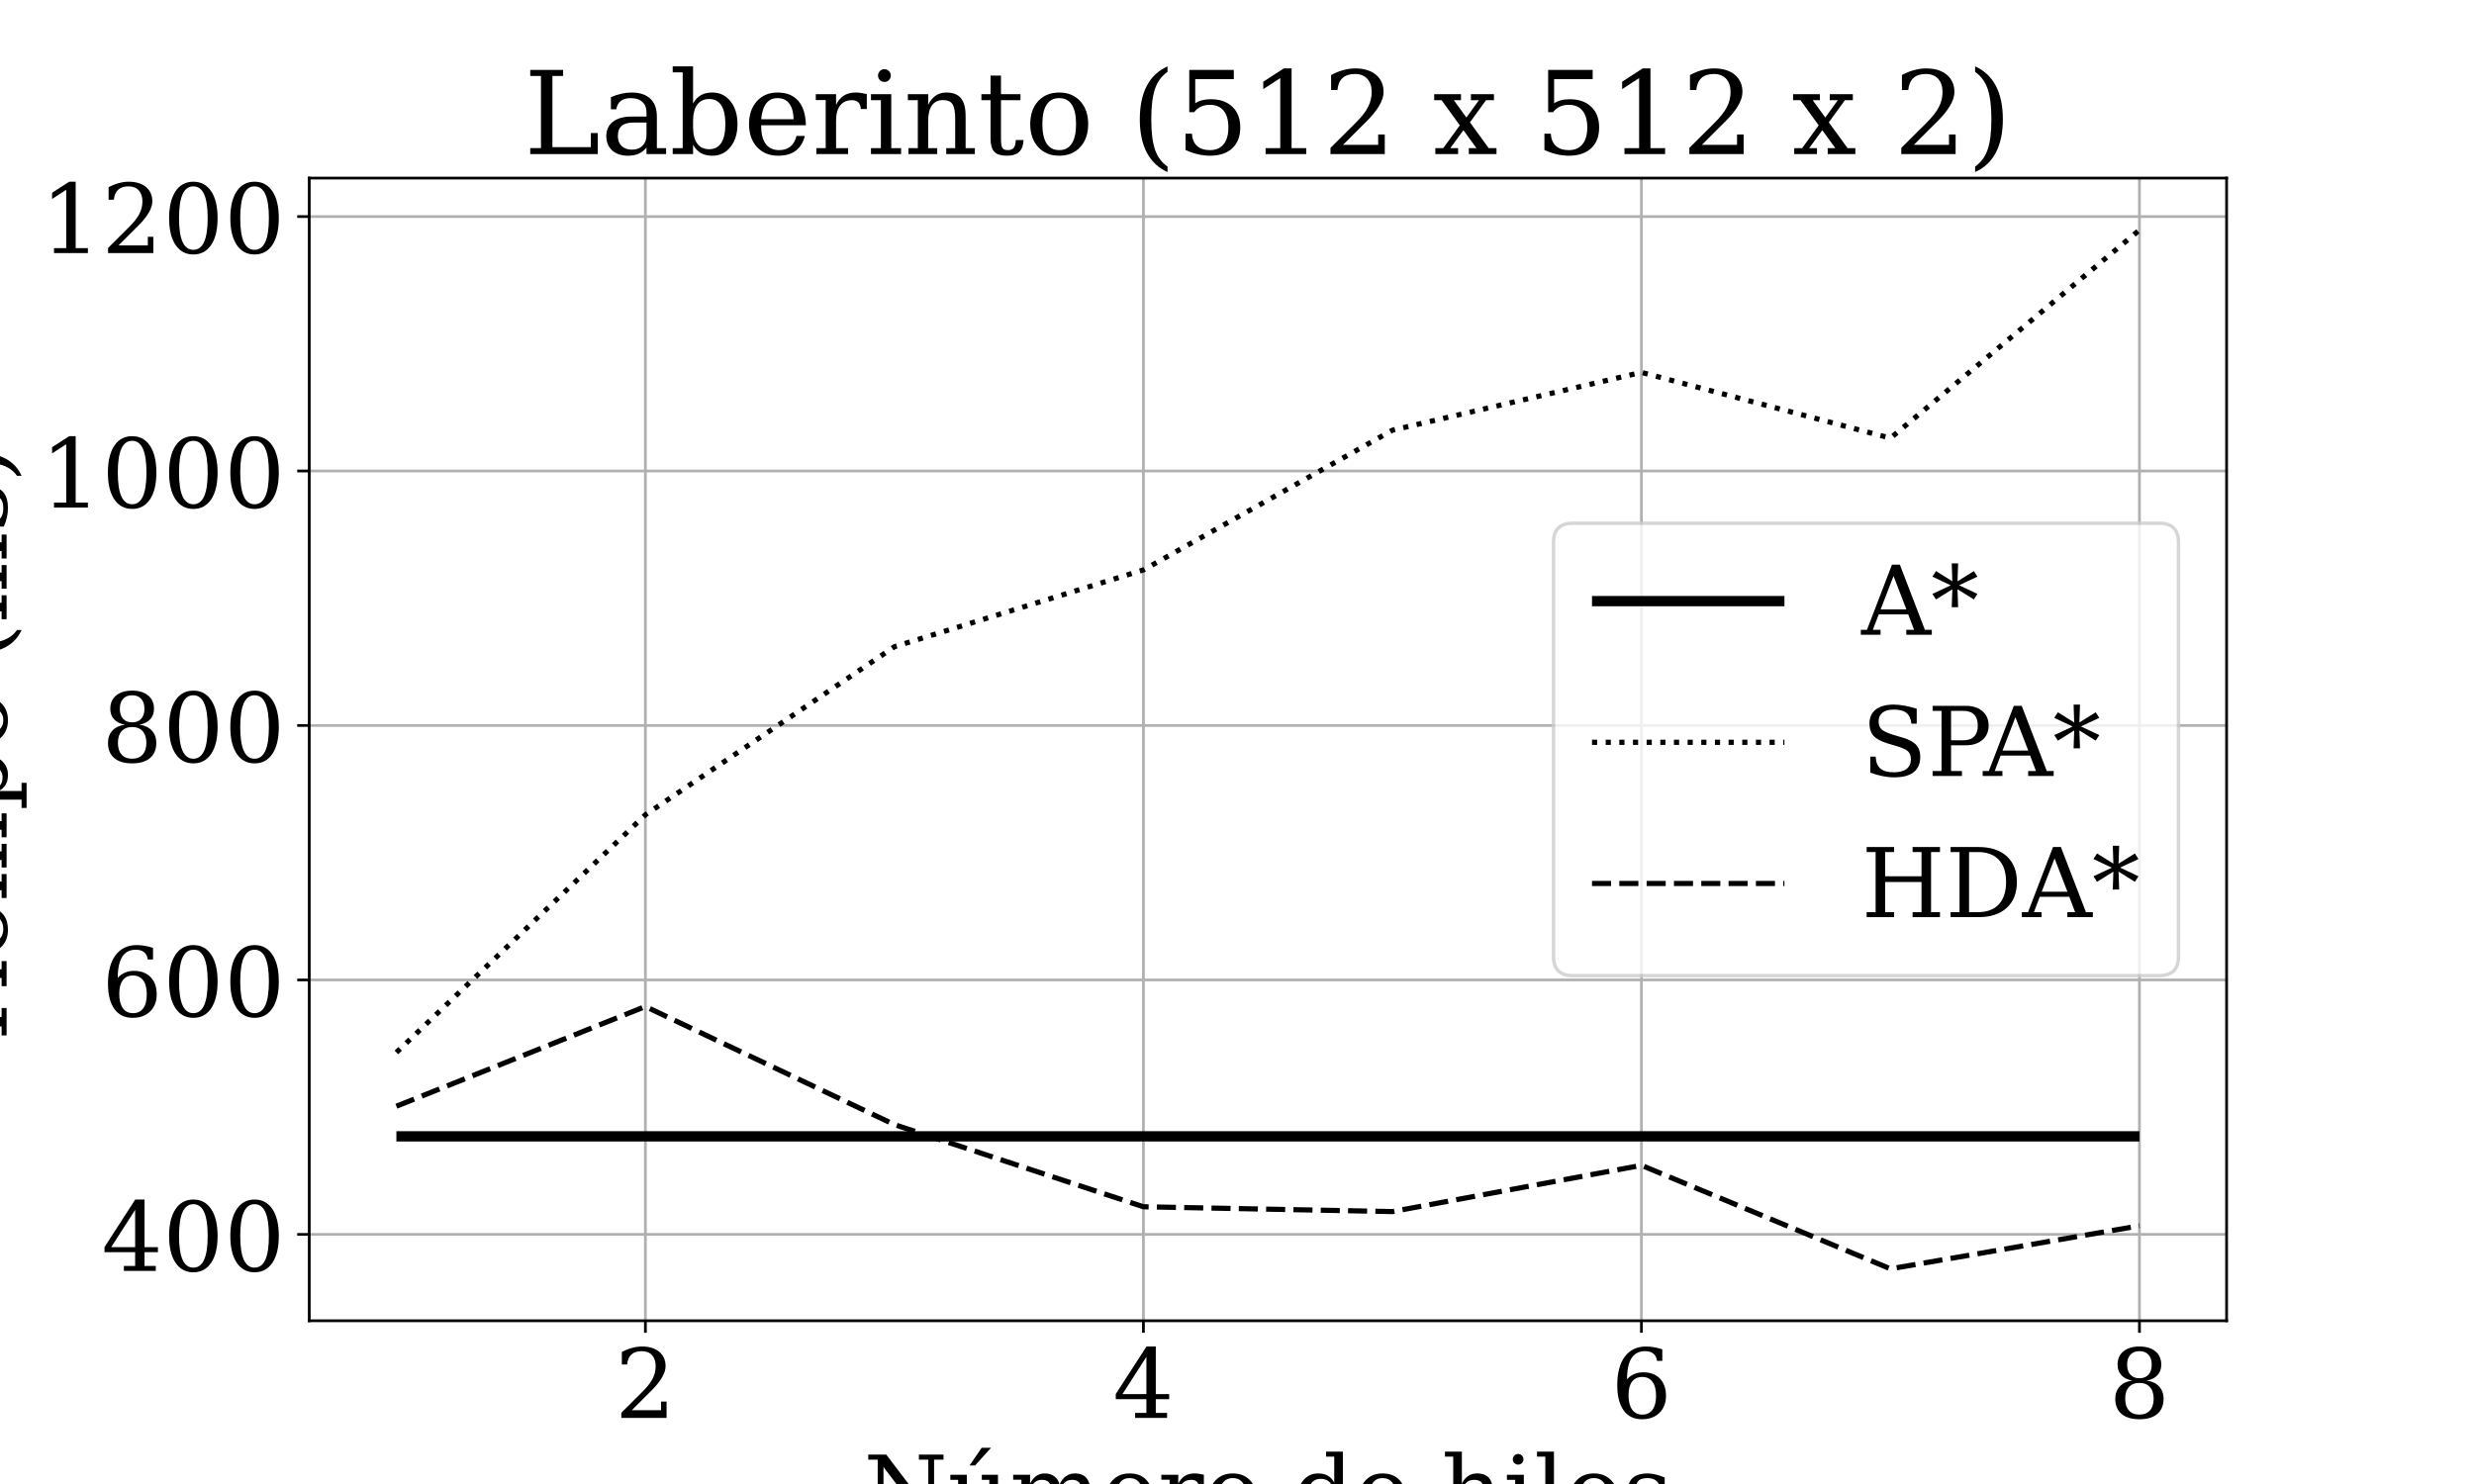
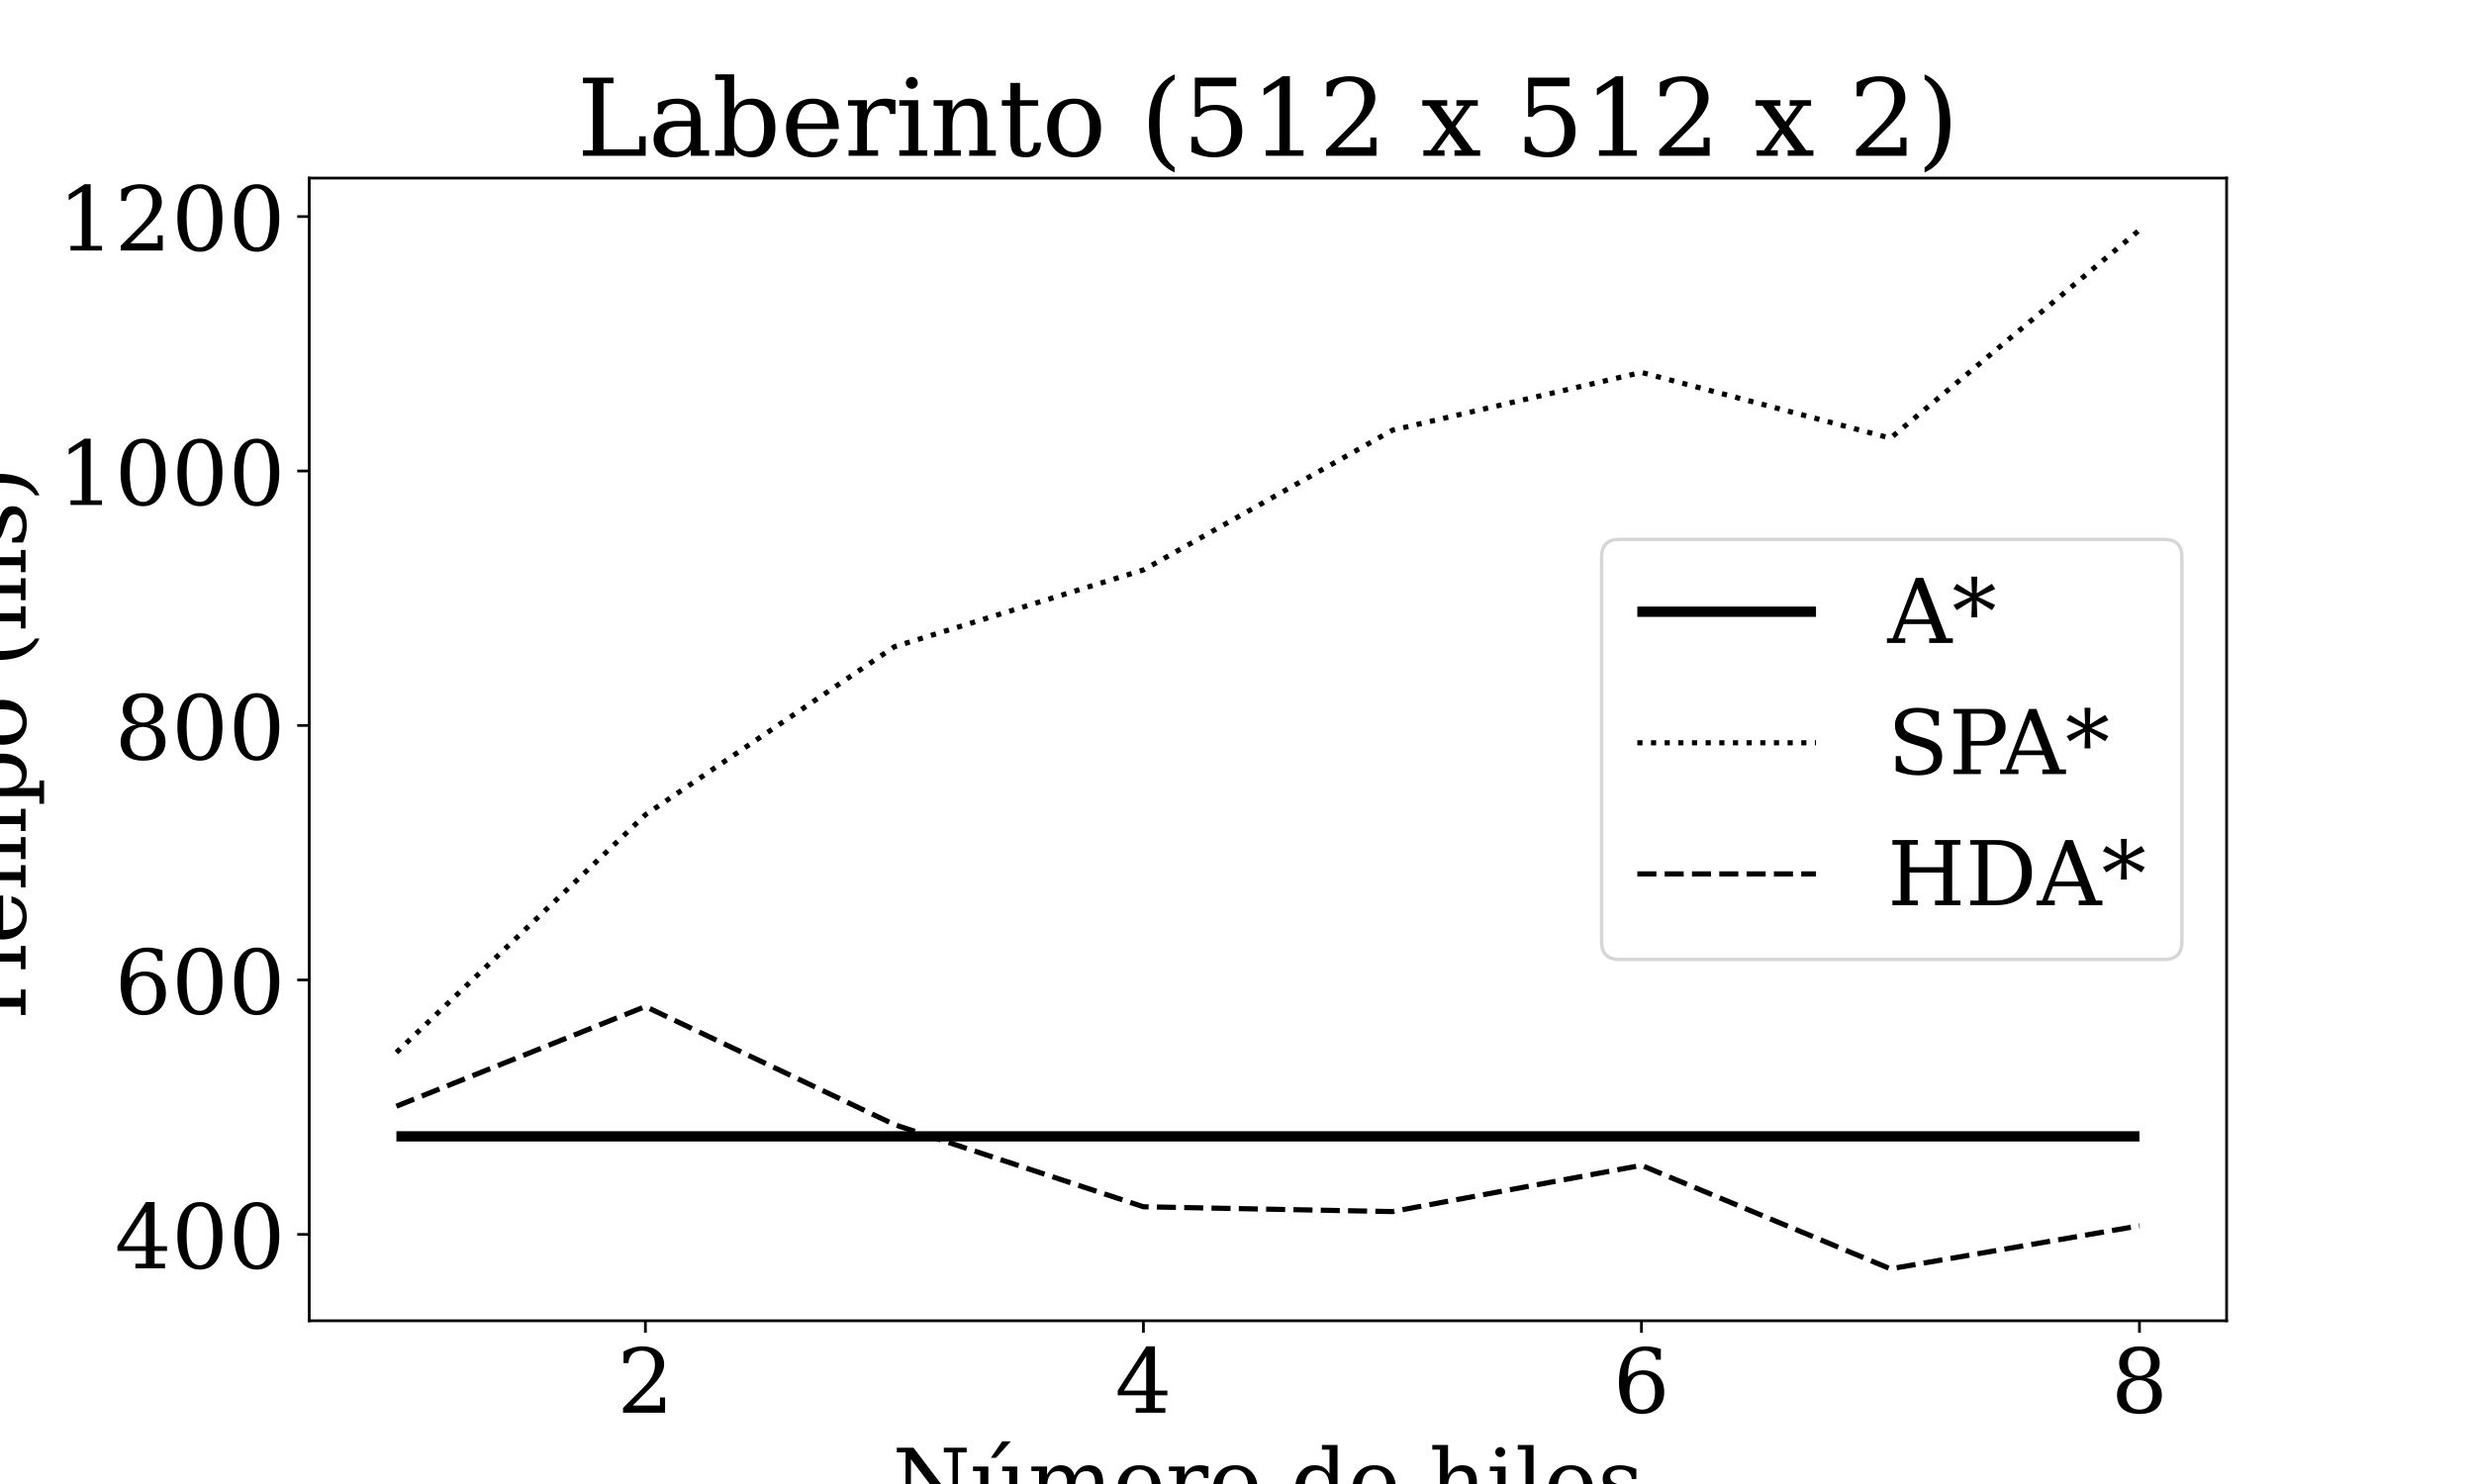
<svg xmlns="http://www.w3.org/2000/svg" xmlns:xlink="http://www.w3.org/1999/xlink" width="720pt" height="432pt" viewBox="0 0 720 432" version="1.1">
  <defs>
    <style type="text/css">*{stroke-linejoin: round; stroke-linecap: butt}</style>
  </defs>
  <g id="figure_1">
    <g id="patch_1">
      <path d="M 0 432  L 720 432  L 720 0  L 0 0  z " style="fill: #ffffff" />
    </g>
    <g id="axes_1">
      <g id="patch_2">
        <path d="M 90 384.48  L 648 384.48  L 648 51.84  L 90 51.84  z " style="fill: #ffffff" />
      </g>
      <g id="matplotlib.axis_1">
        <g id="xtick_1">
          <g id="line2d_1">
-             <path d="M 187.831 384.48  L 187.831 51.84  " clip-path="url(#p93c28e73b9)" style="fill: none; stroke: #b0b0b0; stroke-width: 0.8; stroke-linecap: square" />
-           </g>
+             <defs>
+               <path id="md9db9d37f0" d="M 0 0  L 0 3.5  " style="stroke: #000000; stroke-width: 0.8" />
+             </defs>
+             <g>
+               <use xlink:href="#md9db9d37f0" x="187.831" y="384.48" style="stroke: #000000; stroke-width: 0.8" />
+             </g>
+           </g>
+           <g id="text_1">
+             <g transform="translate(179.5599 411.2359) scale(0.26 -0.26)">
+               <defs>
+                 <path id="DejaVuSerif-32" d="M 819 3553  L 469 3553  L 469 4384  Q 803 4563 1142 4656  Q 1481 4750 1806 4750  Q 2534 4750 2956 4397  Q 3378 4044 3378 3438  Q 3378 2753 2422 1800  Q 2347 1728 2309 1691  L 1131 513  L 3078 513  L 3078 1088  L 3444 1088  L 3444 0  L 434 0  L 434 341  L 1850 1753  Q 2319 2222 2519 2614  Q 2719 3006 2719 3438  Q 2719 3909 2473 4175  Q 2228 4441 1797 4441  Q 1350 4441 1106 4219  Q 863 3997 819 3553  z " transform="scale(0.015625)" />
+               </defs>
+               <use xlink:href="#DejaVuSerif-32" />
+             </g>
+           </g>
+         </g>
+         <g id="xtick_2">
          <g id="line2d_2">
-             <defs>
-               <path id="m51faecec52" d="M 0 0  L 0 3.5  " style="stroke: #000000; stroke-width: 0.8" />
-             </defs>
-             <g>
-               <use xlink:href="#m51faecec52" x="187.831" y="384.48" style="stroke: #000000; stroke-width: 0.8" />
-             </g>
-           </g>
-           <g id="text_1">
-             <g transform="translate(178.9237 412.7556) scale(0.28 -0.28)">
-               <defs>
-                 <path id="DejaVuSerif-32" d="M 819 3553  L 469 3553  L 469 4384  Q 803 4563 1142 4656  Q 1481 4750 1806 4750  Q 2534 4750 2956 4397  Q 3378 4044 3378 3438  Q 3378 2753 2422 1800  Q 2347 1728 2309 1691  L 1131 513  L 3078 513  L 3078 1088  L 3444 1088  L 3444 0  L 434 0  L 434 341  L 1850 1753  Q 2319 2222 2519 2614  Q 2719 3006 2719 3438  Q 2719 3909 2473 4175  Q 2228 4441 1797 4441  Q 1350 4441 1106 4219  Q 863 3997 819 3553  z " transform="scale(0.015625)" />
-               </defs>
-               <use xlink:href="#DejaVuSerif-32" />
-             </g>
-           </g>
-         </g>
-         <g id="xtick_2">
+             <g>
+               <use xlink:href="#md9db9d37f0" x="332.766" y="384.48" style="stroke: #000000; stroke-width: 0.8" />
+             </g>
+           </g>
+           <g id="text_2">
+             <g transform="translate(324.495 411.2359) scale(0.26 -0.26)">
+               <defs>
+                 <path id="DejaVuSerif-34" d="M 2234 1581  L 2234 4063  L 641 1581  L 2234 1581  z M 3609 0  L 1484 0  L 1484 331  L 2234 331  L 2234 1247  L 197 1247  L 197 1588  L 2241 4750  L 2859 4750  L 2859 1581  L 3750 1581  L 3750 1247  L 2859 1247  L 2859 331  L 3609 331  L 3609 0  z " transform="scale(0.015625)" />
+               </defs>
+               <use xlink:href="#DejaVuSerif-34" />
+             </g>
+           </g>
+         </g>
+         <g id="xtick_3">
          <g id="line2d_3">
-             <path d="M 332.766 384.48  L 332.766 51.84  " clip-path="url(#p93c28e73b9)" style="fill: none; stroke: #b0b0b0; stroke-width: 0.8; stroke-linecap: square" />
-           </g>
+             <g>
+               <use xlink:href="#md9db9d37f0" x="477.701" y="384.48" style="stroke: #000000; stroke-width: 0.8" />
+             </g>
+           </g>
+           <g id="text_3">
+             <g transform="translate(469.43 411.2359) scale(0.26 -0.26)">
+               <defs>
+                 <path id="DejaVuSerif-36" d="M 2094 219  Q 2534 219 2771 542  Q 3009 866 3009 1472  Q 3009 2078 2771 2401  Q 2534 2725 2094 2725  Q 1647 2725 1412 2412  Q 1178 2100 1178 1509  Q 1178 888 1415 553  Q 1653 219 2094 219  z M 1075 2569  Q 1288 2803 1556 2918  Q 1825 3034 2163 3034  Q 2859 3034 3264 2615  Q 3669 2197 3669 1472  Q 3669 763 3233 336  Q 2797 -91 2069 -91  Q 1278 -91 853 498  Q 428 1088 428 2181  Q 428 3406 931 4078  Q 1434 4750 2350 4750  Q 2597 4750 2869 4703  Q 3141 4656 3425 4563  L 3425 3794  L 3072 3794  Q 3034 4109 2831 4275  Q 2628 4441 2284 4441  Q 1678 4441 1381 3981  Q 1084 3522 1075 2569  z " transform="scale(0.015625)" />
+               </defs>
+               <use xlink:href="#DejaVuSerif-36" />
+             </g>
+           </g>
+         </g>
+         <g id="xtick_4">
          <g id="line2d_4">
            <g>
-               <use xlink:href="#m51faecec52" x="332.766" y="384.48" style="stroke: #000000; stroke-width: 0.8" />
-             </g>
-           </g>
-           <g id="text_2">
-             <g transform="translate(323.8587 412.7556) scale(0.28 -0.28)">
-               <defs>
-                 <path id="DejaVuSerif-34" d="M 2234 1581  L 2234 4063  L 641 1581  L 2234 1581  z M 3609 0  L 1484 0  L 1484 331  L 2234 331  L 2234 1247  L 197 1247  L 197 1588  L 2241 4750  L 2859 4750  L 2859 1581  L 3750 1581  L 3750 1247  L 2859 1247  L 2859 331  L 3609 331  L 3609 0  z " transform="scale(0.015625)" />
-               </defs>
-               <use xlink:href="#DejaVuSerif-34" />
-             </g>
-           </g>
-         </g>
-         <g id="xtick_3">
-           <g id="line2d_5">
-             <path d="M 477.701 384.48  L 477.701 51.84  " clip-path="url(#p93c28e73b9)" style="fill: none; stroke: #b0b0b0; stroke-width: 0.8; stroke-linecap: square" />
-           </g>
-           <g id="line2d_6">
-             <g>
-               <use xlink:href="#m51faecec52" x="477.701" y="384.48" style="stroke: #000000; stroke-width: 0.8" />
-             </g>
-           </g>
-           <g id="text_3">
-             <g transform="translate(468.7938 412.7556) scale(0.28 -0.28)">
-               <defs>
-                 <path id="DejaVuSerif-36" d="M 2094 219  Q 2534 219 2771 542  Q 3009 866 3009 1472  Q 3009 2078 2771 2401  Q 2534 2725 2094 2725  Q 1647 2725 1412 2412  Q 1178 2100 1178 1509  Q 1178 888 1415 553  Q 1653 219 2094 219  z M 1075 2569  Q 1288 2803 1556 2918  Q 1825 3034 2163 3034  Q 2859 3034 3264 2615  Q 3669 2197 3669 1472  Q 3669 763 3233 336  Q 2797 -91 2069 -91  Q 1278 -91 853 498  Q 428 1088 428 2181  Q 428 3406 931 4078  Q 1434 4750 2350 4750  Q 2597 4750 2869 4703  Q 3141 4656 3425 4563  L 3425 3794  L 3072 3794  Q 3034 4109 2831 4275  Q 2628 4441 2284 4441  Q 1678 4441 1381 3981  Q 1084 3522 1075 2569  z " transform="scale(0.015625)" />
-               </defs>
-               <use xlink:href="#DejaVuSerif-36" />
-             </g>
-           </g>
-         </g>
-         <g id="xtick_4">
-           <g id="line2d_7">
-             <path d="M 622.636 384.48  L 622.636 51.84  " clip-path="url(#p93c28e73b9)" style="fill: none; stroke: #b0b0b0; stroke-width: 0.8; stroke-linecap: square" />
-           </g>
-           <g id="line2d_8">
-             <g>
-               <use xlink:href="#m51faecec52" x="622.636" y="384.48" style="stroke: #000000; stroke-width: 0.8" />
+               <use xlink:href="#md9db9d37f0" x="622.636" y="384.48" style="stroke: #000000; stroke-width: 0.8" />
            </g>
          </g>
          <g id="text_4">
-             <g transform="translate(613.7289 412.7556) scale(0.28 -0.28)">
+             <g transform="translate(614.3651 411.2359) scale(0.26 -0.26)">
              <defs>
                <path id="DejaVuSerif-38" d="M 2981 1275  Q 2981 1775 2732 2051  Q 2484 2328 2034 2328  Q 1584 2328 1336 2051  Q 1088 1775 1088 1275  Q 1088 772 1336 495  Q 1584 219 2034 219  Q 2484 219 2732 495  Q 2981 772 2981 1275  z M 2853 3541  Q 2853 3966 2637 4203  Q 2422 4441 2034 4441  Q 1650 4441 1433 4203  Q 1216 3966 1216 3541  Q 1216 3113 1433 2875  Q 1650 2638 2034 2638  Q 2422 2638 2637 2875  Q 2853 3113 2853 3541  z M 2516 2484  Q 3047 2413 3344 2092  Q 3641 1772 3641 1275  Q 3641 619 3225 264  Q 2809 -91 2034 -91  Q 1263 -91 845 264  Q 428 619 428 1275  Q 428 1772 725 2092  Q 1022 2413 1556 2484  Q 1084 2569 832 2842  Q 581 3116 581 3541  Q 581 4103 968 4426  Q 1356 4750 2034 4750  Q 2713 4750 3100 4426  Q 3488 4103 3488 3541  Q 3488 3116 3236 2842  Q 2984 2569 2516 2484  z " transform="scale(0.015625)" />
              </defs>
              <use xlink:href="#DejaVuSerif-38" />
            </g>
          </g>
        </g>
        <g id="text_5">
-           <g transform="translate(251.3191 443.8544) scale(0.28 -0.28)">
+           <g transform="translate(259.7248 440.3991) scale(0.26 -0.26)">
            <defs>
              <path id="DejaVuSerif-4e" d="M 313 0  L 313 331  L 941 331  L 941 4331  L 313 4331  L 313 4666  L 1509 4666  L 4306 984  L 4306 4331  L 3681 4331  L 3681 4666  L 5319 4666  L 5319 4331  L 4691 4331  L 4691 -91  L 4313 -91  L 1325 3841  L 1325 331  L 1953 331  L 1953 0  L 313 0  z " transform="scale(0.015625)" />
              <path id="DejaVuSerif-fa" d="M 2266 3322  L 3341 3322  L 3341 331  L 3884 331  L 3884 0  L 2766 0  L 2766 588  Q 2606 256 2353 82  Q 2100 -91 1766 -91  Q 1213 -91 952 223  Q 691 538 691 1209  L 691 2988  L 172 2988  L 172 3322  L 1269 3322  L 1269 1388  Q 1269 781 1417 556  Q 1566 331 1947 331  Q 2347 331 2556 625  Q 2766 919 2766 1478  L 2766 2988  L 2266 2988  L 2266 3322  z M 2258 5119  L 2880 5119  L 1818 3944  L 1452 3944  L 2258 5119  z " transform="scale(0.015625)" />
              <path id="DejaVuSerif-6d" d="M 3316 2675  Q 3481 3041 3739 3227  Q 3997 3413 4341 3413  Q 4863 3413 5119 3089  Q 5375 2766 5375 2113  L 5375 331  L 5894 331  L 5894 0  L 4300 0  L 4300 331  L 4800 331  L 4800 2047  Q 4800 2556 4650 2772  Q 4500 2988 4153 2988  Q 3769 2988 3567 2697  Q 3366 2406 3366 1850  L 3366 331  L 3866 331  L 3866 0  L 2291 0  L 2291 331  L 2791 331  L 2791 2069  Q 2791 2566 2641 2777  Q 2491 2988 2144 2988  Q 1759 2988 1557 2697  Q 1356 2406 1356 1850  L 1356 331  L 1856 331  L 1856 0  L 263 0  L 263 331  L 781 331  L 781 2994  L 231 2994  L 231 3322  L 1356 3322  L 1356 2731  Q 1516 3063 1762 3238  Q 2009 3413 2322 3413  Q 2709 3413 2968 3220  Q 3228 3028 3316 2675  z " transform="scale(0.015625)" />
              <path id="DejaVuSerif-65" d="M 3469 1600  L 991 1600  L 991 1575  Q 991 903 1244 561  Q 1497 219 1991 219  Q 2369 219 2611 417  Q 2853 616 2950 1006  L 3413 1006  Q 3275 459 2904 184  Q 2534 -91 1931 -91  Q 1203 -91 761 389  Q 319 869 319 1663  Q 319 2450 753 2931  Q 1188 3413 1894 3413  Q 2647 3413 3050 2948  Q 3453 2484 3469 1600  z M 2791 1931  Q 2772 2513 2545 2808  Q 2319 3103 1894 3103  Q 1497 3103 1269 2806  Q 1041 2509 991 1931  L 2791 1931  z " transform="scale(0.015625)" />
              <path id="DejaVuSerif-72" d="M 3059 3328  L 3059 2497  L 2728 2497  Q 2713 2744 2591 2866  Q 2469 2988 2234 2988  Q 1809 2988 1582 2694  Q 1356 2400 1356 1850  L 1356 331  L 2022 331  L 2022 0  L 263 0  L 263 331  L 781 331  L 781 2994  L 231 2994  L 231 3322  L 1356 3322  L 1356 2731  Q 1525 3078 1790 3245  Q 2056 3413 2438 3413  Q 2578 3413 2733 3391  Q 2888 3369 3059 3328  z " transform="scale(0.015625)" />
              <path id="DejaVuSerif-6f" d="M 1925 219  Q 2388 219 2623 584  Q 2859 950 2859 1663  Q 2859 2375 2623 2739  Q 2388 3103 1925 3103  Q 1463 3103 1227 2739  Q 991 2375 991 1663  Q 991 950 1228 584  Q 1466 219 1925 219  z M 1925 -91  Q 1200 -91 759 389  Q 319 869 319 1663  Q 319 2456 758 2934  Q 1197 3413 1925 3413  Q 2653 3413 3092 2934  Q 3531 2456 3531 1663  Q 3531 869 3092 389  Q 2653 -91 1925 -91  z " transform="scale(0.015625)" />
              <path id="DejaVuSerif-20" transform="scale(0.015625)" />
              <path id="DejaVuSerif-64" d="M 3359 331  L 3909 331  L 3909 0  L 2784 0  L 2784 519  Q 2616 206 2355 57  Q 2094 -91 1709 -91  Q 1097 -91 708 395  Q 319 881 319 1663  Q 319 2444 706 2928  Q 1094 3413 1709 3413  Q 2094 3413 2355 3264  Q 2616 3116 2784 2803  L 2784 4531  L 2241 4531  L 2241 4863  L 3359 4863  L 3359 331  z M 2784 1497  L 2784 1825  Q 2784 2422 2554 2737  Q 2325 3053 1888 3053  Q 1444 3053 1217 2703  Q 991 2353 991 1663  Q 991 975 1217 622  Q 1444 269 1888 269  Q 2325 269 2554 583  Q 2784 897 2784 1497  z " transform="scale(0.015625)" />
              <path id="DejaVuSerif-68" d="M 263 0  L 263 331  L 781 331  L 781 4531  L 231 4531  L 231 4863  L 1356 4863  L 1356 2731  Q 1516 3069 1770 3241  Q 2025 3413 2363 3413  Q 2913 3413 3172 3097  Q 3431 2781 3431 2113  L 3431 331  L 3944 331  L 3944 0  L 2356 0  L 2356 331  L 2853 331  L 2853 1931  Q 2853 2541 2704 2764  Q 2556 2988 2175 2988  Q 1775 2988 1565 2697  Q 1356 2406 1356 1850  L 1356 331  L 1856 331  L 1856 0  L 263 0  z " transform="scale(0.015625)" />
              <path id="DejaVuSerif-69" d="M 622 4353  Q 622 4497 726 4603  Q 831 4709 978 4709  Q 1122 4709 1226 4603  Q 1331 4497 1331 4353  Q 1331 4206 1228 4103  Q 1125 4000 978 4000  Q 831 4000 726 4103  Q 622 4206 622 4353  z M 1356 331  L 1900 331  L 1900 0  L 231 0  L 231 331  L 781 331  L 781 2988  L 231 2988  L 231 3322  L 1356 3322  L 1356 331  z " transform="scale(0.015625)" />
              <path id="DejaVuSerif-6c" d="M 1313 331  L 1856 331  L 1856 0  L 184 0  L 184 331  L 738 331  L 738 4531  L 184 4531  L 184 4863  L 1313 4863  L 1313 331  z " transform="scale(0.015625)" />
              <path id="DejaVuSerif-73" d="M 359 184  L 359 959  L 691 959  Q 703 588 923 403  Q 1144 219 1575 219  Q 1963 219 2166 364  Q 2369 509 2369 788  Q 2369 1006 2220 1140  Q 2072 1275 1594 1428  L 1178 1569  Q 750 1706 558 1912  Q 366 2119 366 2438  Q 366 2894 700 3153  Q 1034 3413 1625 3413  Q 1888 3413 2178 3344  Q 2469 3275 2778 3144  L 2778 2419  L 2447 2419  Q 2434 2741 2221 2922  Q 2009 3103 1644 3103  Q 1281 3103 1095 2975  Q 909 2847 909 2591  Q 909 2381 1050 2254  Q 1191 2128 1613 1997  L 2069 1856  Q 2541 1709 2748 1489  Q 2956 1269 2956 922  Q 2956 450 2595 179  Q 2234 -91 1600 -91  Q 1278 -91 972 -22  Q 666 47 359 184  z " transform="scale(0.015625)" />
            </defs>
            <use xlink:href="#DejaVuSerif-4e" />
-             <use xlink:href="#DejaVuSerif-fa" x="87.5" />
-             <use xlink:href="#DejaVuSerif-6d" x="151.904" />
-             <use xlink:href="#DejaVuSerif-65" x="246.729" />
-             <use xlink:href="#DejaVuSerif-72" x="305.908" />
-             <use xlink:href="#DejaVuSerif-6f" x="353.711" />
-             <use xlink:href="#DejaVuSerif-20" x="413.916" />
-             <use xlink:href="#DejaVuSerif-64" x="445.703" />
-             <use xlink:href="#DejaVuSerif-65" x="509.717" />
-             <use xlink:href="#DejaVuSerif-20" x="568.896" />
-             <use xlink:href="#DejaVuSerif-68" x="600.684" />
-             <use xlink:href="#DejaVuSerif-69" x="665.088" />
-             <use xlink:href="#DejaVuSerif-6c" x="697.07" />
-             <use xlink:href="#DejaVuSerif-6f" x="729.053" />
-             <use xlink:href="#DejaVuSerif-73" x="789.258" />
+             <use xlink:href="#DejaVuSerif-fa" transform="translate(87.5 0)" />
+             <use xlink:href="#DejaVuSerif-6d" transform="translate(151.9043 0)" />
+             <use xlink:href="#DejaVuSerif-65" transform="translate(246.7285 0)" />
+             <use xlink:href="#DejaVuSerif-72" transform="translate(305.9082 0)" />
+             <use xlink:href="#DejaVuSerif-6f" transform="translate(353.7109 0)" />
+             <use xlink:href="#DejaVuSerif-20" transform="translate(413.916 0)" />
+             <use xlink:href="#DejaVuSerif-64" transform="translate(445.7031 0)" />
+             <use xlink:href="#DejaVuSerif-65" transform="translate(509.7168 0)" />
+             <use xlink:href="#DejaVuSerif-20" transform="translate(568.8965 0)" />
+             <use xlink:href="#DejaVuSerif-68" transform="translate(600.6836 0)" />
+             <use xlink:href="#DejaVuSerif-69" transform="translate(665.0879 0)" />
+             <use xlink:href="#DejaVuSerif-6c" transform="translate(697.0703 0)" />
+             <use xlink:href="#DejaVuSerif-6f" transform="translate(729.0527 0)" />
+             <use xlink:href="#DejaVuSerif-73" transform="translate(789.2578 0)" />
          </g>
        </g>
      </g>
      <g id="matplotlib.axis_2">
        <g id="ytick_1">
+           <g id="line2d_5">
+             <defs>
+               <path id="m1c1e2da9d1" d="M 0 0  L -3.5 0  " style="stroke: #000000; stroke-width: 0.8" />
+             </defs>
+             <g>
+               <use xlink:href="#m1c1e2da9d1" x="90" y="359.335" style="stroke: #000000; stroke-width: 0.8" />
+             </g>
+           </g>
+           <g id="text_6">
+             <g transform="translate(33.3725 369.2131) scale(0.26 -0.26)">
+               <defs>
+                 <path id="DejaVuSerif-30" d="M 2034 219  Q 2513 219 2750 744  Q 2988 1269 2988 2328  Q 2988 3391 2750 3916  Q 2513 4441 2034 4441  Q 1556 4441 1318 3916  Q 1081 3391 1081 2328  Q 1081 1269 1318 744  Q 1556 219 2034 219  z M 2034 -91  Q 1275 -91 848 546  Q 422 1184 422 2328  Q 422 3475 848 4112  Q 1275 4750 2034 4750  Q 2797 4750 3222 4112  Q 3647 3475 3647 2328  Q 3647 1184 3222 546  Q 2797 -91 2034 -91  z " transform="scale(0.015625)" />
+               </defs>
+               <use xlink:href="#DejaVuSerif-34" />
+               <use xlink:href="#DejaVuSerif-30" transform="translate(63.62305 0)" />
+               <use xlink:href="#DejaVuSerif-30" transform="translate(127.2461 0)" />
+             </g>
+           </g>
+         </g>
+         <g id="ytick_2">
+           <g id="line2d_6">
+             <g>
+               <use xlink:href="#m1c1e2da9d1" x="90" y="285.262" style="stroke: #000000; stroke-width: 0.8" />
+             </g>
+           </g>
+           <g id="text_7">
+             <g transform="translate(33.3725 295.1395) scale(0.26 -0.26)">
+               <use xlink:href="#DejaVuSerif-36" />
+               <use xlink:href="#DejaVuSerif-30" transform="translate(63.62305 0)" />
+               <use xlink:href="#DejaVuSerif-30" transform="translate(127.2461 0)" />
+             </g>
+           </g>
+         </g>
+         <g id="ytick_3">
+           <g id="line2d_7">
+             <g>
+               <use xlink:href="#m1c1e2da9d1" x="90" y="211.188" style="stroke: #000000; stroke-width: 0.8" />
+             </g>
+           </g>
+           <g id="text_8">
+             <g transform="translate(33.3725 221.0659) scale(0.26 -0.26)">
+               <use xlink:href="#DejaVuSerif-38" />
+               <use xlink:href="#DejaVuSerif-30" transform="translate(63.62305 0)" />
+               <use xlink:href="#DejaVuSerif-30" transform="translate(127.2461 0)" />
+             </g>
+           </g>
+         </g>
+         <g id="ytick_4">
+           <g id="line2d_8">
+             <g>
+               <use xlink:href="#m1c1e2da9d1" x="90" y="137.114" style="stroke: #000000; stroke-width: 0.8" />
+             </g>
+           </g>
+           <g id="text_9">
+             <g transform="translate(16.83 146.9922) scale(0.26 -0.26)">
+               <defs>
+                 <path id="DejaVuSerif-31" d="M 909 0  L 909 331  L 1722 331  L 1722 4213  L 781 3603  L 781 4013  L 1919 4750  L 2350 4750  L 2350 331  L 3163 331  L 3163 0  L 909 0  z " transform="scale(0.015625)" />
+               </defs>
+               <use xlink:href="#DejaVuSerif-31" />
+               <use xlink:href="#DejaVuSerif-30" transform="translate(63.62305 0)" />
+               <use xlink:href="#DejaVuSerif-30" transform="translate(127.2461 0)" />
+               <use xlink:href="#DejaVuSerif-30" transform="translate(190.8691 0)" />
+             </g>
+           </g>
+         </g>
+         <g id="ytick_5">
          <g id="line2d_9">
-             <path d="M 90 359.335  L 648 359.335  " clip-path="url(#p93c28e73b9)" style="fill: none; stroke: #b0b0b0; stroke-width: 0.8; stroke-linecap: square" />
-           </g>
-           <g id="line2d_10">
-             <defs>
-               <path id="mf13ed29747" d="M 0 0  L -3.5 0  " style="stroke: #000000; stroke-width: 0.8" />
-             </defs>
-             <g>
-               <use xlink:href="#mf13ed29747" x="90" y="359.335" style="stroke: #000000; stroke-width: 0.8" />
-             </g>
-           </g>
-           <g id="text_6">
-             <g transform="translate(29.555 369.9729) scale(0.28 -0.28)">
-               <defs>
-                 <path id="DejaVuSerif-30" d="M 2034 219  Q 2513 219 2750 744  Q 2988 1269 2988 2328  Q 2988 3391 2750 3916  Q 2513 4441 2034 4441  Q 1556 4441 1318 3916  Q 1081 3391 1081 2328  Q 1081 1269 1318 744  Q 1556 219 2034 219  z M 2034 -91  Q 1275 -91 848 546  Q 422 1184 422 2328  Q 422 3475 848 4112  Q 1275 4750 2034 4750  Q 2797 4750 3222 4112  Q 3647 3475 3647 2328  Q 3647 1184 3222 546  Q 2797 -91 2034 -91  z " transform="scale(0.015625)" />
-               </defs>
-               <use xlink:href="#DejaVuSerif-34" />
-               <use xlink:href="#DejaVuSerif-30" x="63.623" />
-               <use xlink:href="#DejaVuSerif-30" x="127.246" />
-             </g>
-           </g>
-         </g>
-         <g id="ytick_2">
-           <g id="line2d_11">
-             <path d="M 90 285.262  L 648 285.262  " clip-path="url(#p93c28e73b9)" style="fill: none; stroke: #b0b0b0; stroke-width: 0.8; stroke-linecap: square" />
-           </g>
-           <g id="line2d_12">
-             <g>
-               <use xlink:href="#mf13ed29747" x="90" y="285.262" style="stroke: #000000; stroke-width: 0.8" />
-             </g>
-           </g>
-           <g id="text_7">
-             <g transform="translate(29.555 295.8993) scale(0.28 -0.28)">
-               <use xlink:href="#DejaVuSerif-36" />
-               <use xlink:href="#DejaVuSerif-30" x="63.623" />
-               <use xlink:href="#DejaVuSerif-30" x="127.246" />
-             </g>
-           </g>
-         </g>
-         <g id="ytick_3">
-           <g id="line2d_13">
-             <path d="M 90 211.188  L 648 211.188  " clip-path="url(#p93c28e73b9)" style="fill: none; stroke: #b0b0b0; stroke-width: 0.8; stroke-linecap: square" />
-           </g>
-           <g id="line2d_14">
-             <g>
-               <use xlink:href="#mf13ed29747" x="90" y="211.188" style="stroke: #000000; stroke-width: 0.8" />
-             </g>
-           </g>
-           <g id="text_8">
-             <g transform="translate(29.555 221.8257) scale(0.28 -0.28)">
-               <use xlink:href="#DejaVuSerif-38" />
-               <use xlink:href="#DejaVuSerif-30" x="63.623" />
-               <use xlink:href="#DejaVuSerif-30" x="127.246" />
-             </g>
-           </g>
-         </g>
-         <g id="ytick_4">
-           <g id="line2d_15">
-             <path d="M 90 137.114  L 648 137.114  " clip-path="url(#p93c28e73b9)" style="fill: none; stroke: #b0b0b0; stroke-width: 0.8; stroke-linecap: square" />
-           </g>
-           <g id="line2d_16">
-             <g>
-               <use xlink:href="#mf13ed29747" x="90" y="137.114" style="stroke: #000000; stroke-width: 0.8" />
-             </g>
-           </g>
-           <g id="text_9">
-             <g transform="translate(11.74 147.7521) scale(0.28 -0.28)">
-               <defs>
-                 <path id="DejaVuSerif-31" d="M 909 0  L 909 331  L 1722 331  L 1722 4213  L 781 3603  L 781 4013  L 1919 4750  L 2350 4750  L 2350 331  L 3163 331  L 3163 0  L 909 0  z " transform="scale(0.015625)" />
-               </defs>
+             <g>
+               <use xlink:href="#m1c1e2da9d1" x="90" y="63.041" style="stroke: #000000; stroke-width: 0.8" />
+             </g>
+           </g>
+           <g id="text_10">
+             <g transform="translate(16.83 72.91863) scale(0.26 -0.26)">
              <use xlink:href="#DejaVuSerif-31" />
-               <use xlink:href="#DejaVuSerif-30" x="63.623" />
-               <use xlink:href="#DejaVuSerif-30" x="127.246" />
-               <use xlink:href="#DejaVuSerif-30" x="190.869" />
-             </g>
-           </g>
-         </g>
-         <g id="ytick_5">
-           <g id="line2d_17">
-             <path d="M 90 63.041  L 648 63.041  " clip-path="url(#p93c28e73b9)" style="fill: none; stroke: #b0b0b0; stroke-width: 0.8; stroke-linecap: square" />
-           </g>
-           <g id="line2d_18">
-             <g>
-               <use xlink:href="#mf13ed29747" x="90" y="63.041" style="stroke: #000000; stroke-width: 0.8" />
-             </g>
-           </g>
-           <g id="text_10">
-             <g transform="translate(11.74 73.67847) scale(0.28 -0.28)">
-               <use xlink:href="#DejaVuSerif-31" />
-               <use xlink:href="#DejaVuSerif-32" x="63.623" />
-               <use xlink:href="#DejaVuSerif-30" x="127.246" />
-               <use xlink:href="#DejaVuSerif-30" x="190.869" />
+               <use xlink:href="#DejaVuSerif-32" transform="translate(63.62305 0)" />
+               <use xlink:href="#DejaVuSerif-30" transform="translate(127.2461 0)" />
+               <use xlink:href="#DejaVuSerif-30" transform="translate(190.8691 0)" />
            </g>
          </g>
        </g>
        <g id="text_11">
-           <g transform="translate(1.916875 306.7625) rotate(-90) scale(0.28 -0.28)">
+           <g transform="translate(7.422812 300.4337) rotate(-90) scale(0.26 -0.26)">
            <defs>
              <path id="DejaVuSerif-54" d="M 1222 0  L 1222 331  L 1819 331  L 1819 4294  L 447 4294  L 447 3566  L 63 3566  L 63 4666  L 4206 4666  L 4206 3566  L 3822 3566  L 3822 4294  L 2450 4294  L 2450 331  L 3047 331  L 3047 0  L 1222 0  z " transform="scale(0.015625)" />
              <path id="DejaVuSerif-70" d="M 1313 1825  L 1313 1497  Q 1313 897 1542 583  Q 1772 269 2209 269  Q 2650 269 2876 622  Q 3103 975 3103 1663  Q 3103 2353 2876 2703  Q 2650 3053 2209 3053  Q 1772 3053 1542 2737  Q 1313 2422 1313 1825  z M 738 2988  L 184 2988  L 184 3322  L 1313 3322  L 1313 2803  Q 1481 3116 1742 3264  Q 2003 3413 2388 3413  Q 3000 3413 3387 2928  Q 3775 2444 3775 1663  Q 3775 881 3387 395  Q 3000 -91 2388 -91  Q 2003 -91 1742 57  Q 1481 206 1313 519  L 1313 -997  L 1856 -997  L 1856 -1331  L 184 -1331  L 184 -997  L 738 -997  L 738 2988  z " transform="scale(0.015625)" />
              <path id="DejaVuSerif-28" d="M 2041 -997  Q 1281 -656 893 83  Q 506 822 506 1931  Q 506 3044 893 3783  Q 1281 4522 2041 4863  L 2041 4556  Q 1559 4225 1350 3623  Q 1141 3022 1141 1931  Q 1141 844 1350 242  Q 1559 -359 2041 -691  L 2041 -997  z " transform="scale(0.015625)" />
              <path id="DejaVuSerif-29" d="M 453 -997  L 453 -691  Q 934 -359 1145 242  Q 1356 844 1356 1931  Q 1356 3022 1145 3623  Q 934 4225 453 4556  L 453 4863  Q 1216 4522 1603 3783  Q 1991 3044 1991 1931  Q 1991 822 1603 83  Q 1216 -656 453 -997  z " transform="scale(0.015625)" />
            </defs>
            <use xlink:href="#DejaVuSerif-54" />
-             <use xlink:href="#DejaVuSerif-69" x="66.699" />
-             <use xlink:href="#DejaVuSerif-65" x="98.682" />
-             <use xlink:href="#DejaVuSerif-6d" x="157.861" />
-             <use xlink:href="#DejaVuSerif-70" x="252.686" />
-             <use xlink:href="#DejaVuSerif-6f" x="316.699" />
-             <use xlink:href="#DejaVuSerif-20" x="376.904" />
-             <use xlink:href="#DejaVuSerif-28" x="408.691" />
-             <use xlink:href="#DejaVuSerif-6d" x="447.705" />
-             <use xlink:href="#DejaVuSerif-73" x="542.529" />
-             <use xlink:href="#DejaVuSerif-29" x="593.848" />
+             <use xlink:href="#DejaVuSerif-69" transform="translate(66.69922 0)" />
+             <use xlink:href="#DejaVuSerif-65" transform="translate(98.68164 0)" />
+             <use xlink:href="#DejaVuSerif-6d" transform="translate(157.8613 0)" />
+             <use xlink:href="#DejaVuSerif-70" transform="translate(252.6855 0)" />
+             <use xlink:href="#DejaVuSerif-6f" transform="translate(316.6992 0)" />
+             <use xlink:href="#DejaVuSerif-20" transform="translate(376.9043 0)" />
+             <use xlink:href="#DejaVuSerif-28" transform="translate(408.6914 0)" />
+             <use xlink:href="#DejaVuSerif-6d" transform="translate(447.7051 0)" />
+             <use xlink:href="#DejaVuSerif-73" transform="translate(542.5293 0)" />
+             <use xlink:href="#DejaVuSerif-29" transform="translate(593.8477 0)" />
          </g>
        </g>
      </g>
      <g id="LineCollection_1">
-         <path d="M 115.364 330.8  L 622.636 330.8  " clip-path="url(#p93c28e73b9)" style="fill: none; stroke: #000000; stroke-width: 3" />
-       </g>
-       <g id="line2d_19">
-         <path d="M 115.364 306.362  L 187.831 237.189  L 260.299 188.262  L 332.766 165.909  L 405.234 125.234  L 477.701 108.403  L 550.169 127.549  L 622.636 66.96  " clip-path="url(#p93c28e73b9)" style="fill: none; stroke-dasharray: 1.5,2.475; stroke-dashoffset: 0; stroke: #000000; stroke-width: 1.5" />
-       </g>
-       <g id="line2d_20">
-         <path d="M 115.364 322.03  L 187.831 292.998  L 260.299 327.38  L 332.766 351.294  L 405.234 352.697  L 477.701 339.234  L 550.169 369.36  L 622.636 356.837  " clip-path="url(#p93c28e73b9)" style="fill: none; stroke-dasharray: 5.55,2.4; stroke-dashoffset: 0; stroke: #000000; stroke-width: 1.5" />
+         <path d="M 115.364 330.8  L 622.636 330.8  " clip-path="url(#p9305ed21be)" style="fill: none; stroke: #000000; stroke-width: 3" />
+       </g>
+       <g id="line2d_10">
+         <path d="M 115.364 306.362  L 187.831 237.189  L 260.299 188.262  L 332.766 165.909  L 405.234 125.234  L 477.701 108.403  L 550.169 127.549  L 622.636 66.96  " clip-path="url(#p9305ed21be)" style="fill: none; stroke-dasharray: 1.5,2.475; stroke-dashoffset: 0; stroke: #000000; stroke-width: 1.5" />
+       </g>
+       <g id="line2d_11">
+         <path d="M 115.364 322.03  L 187.831 292.998  L 260.299 327.38  L 332.766 351.294  L 405.234 352.697  L 477.701 339.234  L 550.169 369.36  L 622.636 356.837  " clip-path="url(#p9305ed21be)" style="fill: none; stroke-dasharray: 5.55,2.4; stroke-dashoffset: 0; stroke: #000000; stroke-width: 1.5" />
      </g>
      <g id="patch_3">
        <path d="M 90 384.48  L 90 51.84  " style="fill: none; stroke: #000000; stroke-width: 0.8; stroke-linejoin: miter; stroke-linecap: square" />
      </g>
      <g id="patch_4">
        <path d="M 648 384.48  L 648 51.84  " style="fill: none; stroke: #000000; stroke-width: 0.8; stroke-linejoin: miter; stroke-linecap: square" />
      </g>
      <g id="patch_5">
        <path d="M 90 384.48  L 648 384.48  " style="fill: none; stroke: #000000; stroke-width: 0.8; stroke-linejoin: miter; stroke-linecap: square" />
      </g>
      <g id="patch_6">
        <path d="M 90 51.84  L 648 51.84  " style="fill: none; stroke: #000000; stroke-width: 0.8; stroke-linejoin: miter; stroke-linecap: square" />
      </g>
      <g id="text_12">
-         <g transform="translate(152.4638 44.85225) scale(0.336 -0.336)">
+         <g transform="translate(167.9306 45.35137) scale(0.312 -0.312)">
          <defs>
            <path id="DejaVuSerif-4c" d="M 353 0  L 353 331  L 947 331  L 947 4331  L 353 4331  L 353 4666  L 2175 4666  L 2175 4331  L 1581 4331  L 1581 384  L 3713 384  L 3713 1166  L 4097 1166  L 4097 0  L 353 0  z " transform="scale(0.015625)" />
            <path id="DejaVuSerif-61" d="M 2547 1044  L 2547 1747  L 1806 1747  Q 1378 1747 1168 1562  Q 959 1378 959 997  Q 959 650 1171 447  Q 1384 244 1747 244  Q 2106 244 2326 466  Q 2547 688 2547 1044  z M 3122 2075  L 3122 331  L 3634 331  L 3634 0  L 2547 0  L 2547 359  Q 2356 128 2106 18  Q 1856 -91 1522 -91  Q 969 -91 644 203  Q 319 497 319 997  Q 319 1513 691 1797  Q 1063 2081 1741 2081  L 2547 2081  L 2547 2309  Q 2547 2688 2317 2895  Q 2088 3103 1672 3103  Q 1328 3103 1125 2947  Q 922 2791 872 2484  L 575 2484  L 575 3156  Q 875 3284 1158 3348  Q 1441 3413 1709 3413  Q 2400 3413 2761 3070  Q 3122 2728 3122 2075  z " transform="scale(0.015625)" />
            <path id="DejaVuSerif-62" d="M 738 331  L 738 4531  L 184 4531  L 184 4863  L 1313 4863  L 1313 2803  Q 1481 3116 1742 3264  Q 2003 3413 2388 3413  Q 3000 3413 3387 2928  Q 3775 2444 3775 1663  Q 3775 881 3387 395  Q 3000 -91 2388 -91  Q 2003 -91 1742 57  Q 1481 206 1313 519  L 1313 0  L 184 0  L 184 331  L 738 331  z M 1313 1497  Q 1313 897 1542 583  Q 1772 269 2209 269  Q 2650 269 2876 622  Q 3103 975 3103 1663  Q 3103 2353 2876 2703  Q 2650 3053 2209 3053  Q 1772 3053 1542 2737  Q 1313 2422 1313 1825  L 1313 1497  z " transform="scale(0.015625)" />
            <path id="DejaVuSerif-6e" d="M 263 0  L 263 331  L 781 331  L 781 2988  L 231 2988  L 231 3322  L 1356 3322  L 1356 2731  Q 1516 3069 1770 3241  Q 2025 3413 2363 3413  Q 2913 3413 3172 3097  Q 3431 2781 3431 2113  L 3431 331  L 3944 331  L 3944 0  L 2356 0  L 2356 331  L 2853 331  L 2853 1931  Q 2853 2541 2703 2767  Q 2553 2994 2175 2994  Q 1775 2994 1565 2701  Q 1356 2409 1356 1850  L 1356 331  L 1856 331  L 1856 0  L 263 0  z " transform="scale(0.015625)" />
            <path id="DejaVuSerif-74" d="M 691 2988  L 184 2988  L 184 3322  L 691 3322  L 691 4353  L 1269 4353  L 1269 3322  L 2350 3322  L 2350 2988  L 1269 2988  L 1269 878  Q 1269 456 1350 337  Q 1431 219 1650 219  Q 1875 219 1978 351  Q 2081 484 2088 781  L 2522 781  Q 2497 328 2275 118  Q 2053 -91 1600 -91  Q 1103 -91 897 129  Q 691 350 691 878  L 691 2988  z " transform="scale(0.015625)" />
            <path id="DejaVuSerif-35" d="M 3219 4666  L 3219 4153  L 1081 4153  L 1081 2816  Q 1244 2928 1461 2984  Q 1678 3041 1947 3041  Q 2703 3041 3140 2622  Q 3578 2203 3578 1478  Q 3578 738 3136 323  Q 2694 -91 1894 -91  Q 1572 -91 1234 -12  Q 897 66 544 225  L 544 1131  L 897 1131  Q 925 688 1179 453  Q 1434 219 1894 219  Q 2388 219 2653 544  Q 2919 869 2919 1478  Q 2919 2084 2655 2407  Q 2391 2731 1894 2731  Q 1613 2731 1398 2631  Q 1184 2531 1019 2322  L 750 2322  L 750 4666  L 3219 4666  z " transform="scale(0.015625)" />
            <path id="DejaVuSerif-78" d="M 1863 2028  L 2559 2988  L 2113 2988  L 2113 3322  L 3391 3322  L 3391 2988  L 2950 2988  L 2059 1759  L 3097 331  L 3531 331  L 3531 0  L 1997 0  L 1997 331  L 2419 331  L 1697 1325  L 972 331  L 1403 331  L 1403 0  L 141 0  L 141 331  L 581 331  L 1497 1594  L 488 2988  L 78 2988  L 78 3322  L 1563 3322  L 1563 2988  L 1166 2988  L 1863 2028  z " transform="scale(0.015625)" />
          </defs>
          <use xlink:href="#DejaVuSerif-4c" />
-           <use xlink:href="#DejaVuSerif-61" x="66.406" />
-           <use xlink:href="#DejaVuSerif-62" x="126.025" />
-           <use xlink:href="#DejaVuSerif-65" x="190.039" />
-           <use xlink:href="#DejaVuSerif-72" x="249.219" />
-           <use xlink:href="#DejaVuSerif-69" x="297.021" />
-           <use xlink:href="#DejaVuSerif-6e" x="329.004" />
-           <use xlink:href="#DejaVuSerif-74" x="393.408" />
-           <use xlink:href="#DejaVuSerif-6f" x="433.594" />
-           <use xlink:href="#DejaVuSerif-20" x="493.799" />
-           <use xlink:href="#DejaVuSerif-28" x="525.586" />
-           <use xlink:href="#DejaVuSerif-35" x="564.6" />
-           <use xlink:href="#DejaVuSerif-31" x="628.223" />
-           <use xlink:href="#DejaVuSerif-32" x="691.846" />
-           <use xlink:href="#DejaVuSerif-20" x="755.469" />
-           <use xlink:href="#DejaVuSerif-78" x="787.256" />
-           <use xlink:href="#DejaVuSerif-20" x="843.652" />
-           <use xlink:href="#DejaVuSerif-35" x="875.439" />
-           <use xlink:href="#DejaVuSerif-31" x="939.062" />
-           <use xlink:href="#DejaVuSerif-32" x="1002.686" />
-           <use xlink:href="#DejaVuSerif-20" x="1066.309" />
-           <use xlink:href="#DejaVuSerif-78" x="1098.096" />
-           <use xlink:href="#DejaVuSerif-20" x="1154.492" />
-           <use xlink:href="#DejaVuSerif-32" x="1186.279" />
-           <use xlink:href="#DejaVuSerif-29" x="1249.902" />
+           <use xlink:href="#DejaVuSerif-61" transform="translate(66.40625 0)" />
+           <use xlink:href="#DejaVuSerif-62" transform="translate(126.0254 0)" />
+           <use xlink:href="#DejaVuSerif-65" transform="translate(190.0391 0)" />
+           <use xlink:href="#DejaVuSerif-72" transform="translate(249.2188 0)" />
+           <use xlink:href="#DejaVuSerif-69" transform="translate(297.0215 0)" />
+           <use xlink:href="#DejaVuSerif-6e" transform="translate(329.0039 0)" />
+           <use xlink:href="#DejaVuSerif-74" transform="translate(393.4082 0)" />
+           <use xlink:href="#DejaVuSerif-6f" transform="translate(433.5938 0)" />
+           <use xlink:href="#DejaVuSerif-20" transform="translate(493.7988 0)" />
+           <use xlink:href="#DejaVuSerif-28" transform="translate(525.5859 0)" />
+           <use xlink:href="#DejaVuSerif-35" transform="translate(564.5996 0)" />
+           <use xlink:href="#DejaVuSerif-31" transform="translate(628.2227 0)" />
+           <use xlink:href="#DejaVuSerif-32" transform="translate(691.8457 0)" />
+           <use xlink:href="#DejaVuSerif-20" transform="translate(755.4688 0)" />
+           <use xlink:href="#DejaVuSerif-78" transform="translate(787.2559 0)" />
+           <use xlink:href="#DejaVuSerif-20" transform="translate(843.6523 0)" />
+           <use xlink:href="#DejaVuSerif-35" transform="translate(875.4395 0)" />
+           <use xlink:href="#DejaVuSerif-31" transform="translate(939.0625 0)" />
+           <use xlink:href="#DejaVuSerif-32" transform="translate(1002.686 0)" />
+           <use xlink:href="#DejaVuSerif-20" transform="translate(1066.309 0)" />
+           <use xlink:href="#DejaVuSerif-78" transform="translate(1098.096 0)" />
+           <use xlink:href="#DejaVuSerif-20" transform="translate(1154.492 0)" />
+           <use xlink:href="#DejaVuSerif-32" transform="translate(1186.279 0)" />
+           <use xlink:href="#DejaVuSerif-29" transform="translate(1249.902 0)" />
        </g>
      </g>
      <g id="legend_1">
        <g id="patch_7">
-           <path d="M 457.714 284.008  L 628.4 284.008  Q 634 284.008 634 278.408  L 634 157.912  Q 634 152.312 628.4 152.312  L 457.714 152.312  Q 452.114 152.312 452.114 157.912  L 452.114 278.408  Q 452.114 284.008 457.714 284.008  z " style="fill: #ffffff; opacity: 0.8; stroke: #cccccc; stroke-linejoin: miter" />
-         </g>
-         <g id="line2d_21">
-           <path d="M 463.314 174.988  L 519.314 174.988  " style="fill: none; stroke: #000000; stroke-width: 3" />
+           <path d="M 471.306 279.305  L 629.8 279.305  Q 635 279.305 635 274.105  L 635 162.215  Q 635 157.015 629.8 157.015  L 471.306 157.015  Q 466.106 157.015 466.106 162.215  L 466.106 274.105  Q 466.106 279.305 471.306 279.305  z " style="fill: #ffffff; opacity: 0.8; stroke: #cccccc; stroke-linejoin: miter" />
+         </g>
+         <g id="line2d_12">
+           <path d="M 476.506 178.071  L 528.506 178.071  " style="fill: none; stroke: #000000; stroke-width: 3" />
        </g>
        <g id="text_13">
-           <g transform="translate(541.7138 184.7875) scale(0.28 -0.28)">
+           <g transform="translate(549.3056 187.1712) scale(0.26 -0.26)">
            <defs>
              <path id="DejaVuSerif-41" d="M 1281 1691  L 2994 1691  L 2138 3909  L 1281 1691  z M -38 0  L -38 331  L 372 331  L 2034 4666  L 2559 4666  L 4225 331  L 4684 331  L 4684 0  L 2988 0  L 2988 331  L 3506 331  L 3116 1356  L 1153 1356  L 763 331  L 1275 331  L 1275 0  L -38 0  z " transform="scale(0.015625)" />
              <path id="DejaVuSerif-2a" d="M 3097 3866  L 1875 3297  L 3097 2719  L 2859 2350  L 1772 3028  L 1813 1838  L 1388 1838  L 1428 3028  L 341 2350  L 103 2719  L 1325 3291  L 103 3866  L 341 4238  L 1428 3559  L 1388 4750  L 1813 4750  L 1772 3559  L 2859 4238  L 3097 3866  z " transform="scale(0.015625)" />
            </defs>
            <use xlink:href="#DejaVuSerif-41" />
-             <use xlink:href="#DejaVuSerif-2a" x="72.217" />
-           </g>
-         </g>
-         <g id="line2d_22">
-           <path d="M 463.314 216.086  L 491.314 216.086  L 519.314 216.086  " style="fill: none; stroke-dasharray: 1.5,2.475; stroke-dashoffset: 0; stroke: #000000; stroke-width: 1.5" />
+             <use xlink:href="#DejaVuSerif-2a" transform="translate(72.2168 0)" />
+           </g>
+         </g>
+         <g id="line2d_13">
+           <path d="M 476.506 216.234  L 502.506 216.234  L 528.506 216.234  " style="fill: none; stroke-dasharray: 1.5,2.475; stroke-dashoffset: 0; stroke: #000000; stroke-width: 1.5" />
        </g>
        <g id="text_14">
-           <g transform="translate(541.7138 225.8862) scale(0.28 -0.28)">
+           <g transform="translate(549.3056 225.3344) scale(0.26 -0.26)">
            <defs>
              <path id="DejaVuSerif-53" d="M 594 225  L 594 1288  L 953 1284  Q 969 753 1261 498  Q 1553 244 2150 244  Q 2706 244 2998 464  Q 3291 684 3291 1106  Q 3291 1444 3114 1625  Q 2938 1806 2369 1978  L 1753 2163  Q 1084 2366 811 2669  Q 538 2972 538 3500  Q 538 4094 959 4422  Q 1381 4750 2144 4750  Q 2469 4750 2856 4679  Q 3244 4609 3681 4475  L 3681 3481  L 3328 3481  Q 3275 3975 2998 4195  Q 2722 4416 2156 4416  Q 1663 4416 1405 4214  Q 1147 4013 1147 3628  Q 1147 3294 1340 3103  Q 1534 2913 2163 2725  L 2741 2553  Q 3375 2363 3645 2067  Q 3916 1772 3916 1275  Q 3916 597 3481 253  Q 3047 -91 2188 -91  Q 1803 -91 1404 -12  Q 1006 66 594 225  z " transform="scale(0.015625)" />
              <path id="DejaVuSerif-50" d="M 1581 2375  L 2406 2375  Q 2872 2375 3115 2626  Q 3359 2878 3359 3353  Q 3359 3831 3115 4081  Q 2872 4331 2406 4331  L 1581 4331  L 1581 2375  z M 353 0  L 353 331  L 947 331  L 947 4331  L 353 4331  L 353 4666  L 2559 4666  Q 3259 4666 3668 4311  Q 4078 3956 4078 3353  Q 4078 2753 3668 2397  Q 3259 2041 2559 2041  L 1581 2041  L 1581 331  L 2303 331  L 2303 0  L 353 0  z " transform="scale(0.015625)" />
            </defs>
            <use xlink:href="#DejaVuSerif-53" />
-             <use xlink:href="#DejaVuSerif-50" x="68.506" />
-             <use xlink:href="#DejaVuSerif-41" x="126.666" />
-             <use xlink:href="#DejaVuSerif-2a" x="198.883" />
-           </g>
-         </g>
-         <g id="line2d_23">
-           <path d="M 463.314 257.185  L 491.314 257.185  L 519.314 257.185  " style="fill: none; stroke-dasharray: 5.55,2.4; stroke-dashoffset: 0; stroke: #000000; stroke-width: 1.5" />
+             <use xlink:href="#DejaVuSerif-50" transform="translate(68.50586 0)" />
+             <use xlink:href="#DejaVuSerif-41" transform="translate(126.666 0)" />
+             <use xlink:href="#DejaVuSerif-2a" transform="translate(198.8828 0)" />
+           </g>
+         </g>
+         <g id="line2d_14">
+           <path d="M 476.506 254.398  L 502.506 254.398  L 528.506 254.398  " style="fill: none; stroke-dasharray: 5.55,2.4; stroke-dashoffset: 0; stroke: #000000; stroke-width: 1.5" />
        </g>
        <g id="text_15">
-           <g transform="translate(541.7138 266.985) scale(0.28 -0.28)">
+           <g transform="translate(549.3056 263.4975) scale(0.26 -0.26)">
            <defs>
              <path id="DejaVuSerif-48" d="M 353 0  L 353 331  L 947 331  L 947 4331  L 353 4331  L 353 4666  L 2175 4666  L 2175 4331  L 1581 4331  L 1581 2719  L 4000 2719  L 4000 4331  L 3406 4331  L 3406 4666  L 5228 4666  L 5228 4331  L 4634 4331  L 4634 331  L 5228 331  L 5228 0  L 3406 0  L 3406 331  L 4000 331  L 4000 2338  L 1581 2338  L 1581 331  L 2175 331  L 2175 0  L 353 0  z " transform="scale(0.015625)" />
              <path id="DejaVuSerif-44" d="M 1581 331  L 2163 331  Q 3072 331 3558 850  Q 4044 1369 4044 2338  Q 4044 3306 3559 3818  Q 3075 4331 2163 4331  L 1581 4331  L 1581 331  z M 353 0  L 353 331  L 947 331  L 947 4331  L 353 4331  L 353 4666  L 2209 4666  Q 3416 4666 4089 4050  Q 4763 3434 4763 2338  Q 4763 1238 4088 619  Q 3413 0 2209 0  L 353 0  z " transform="scale(0.015625)" />
            </defs>
            <use xlink:href="#DejaVuSerif-48" />
-             <use xlink:href="#DejaVuSerif-44" x="87.207" />
-             <use xlink:href="#DejaVuSerif-41" x="167.383" />
-             <use xlink:href="#DejaVuSerif-2a" x="239.6" />
+             <use xlink:href="#DejaVuSerif-44" transform="translate(87.20703 0)" />
+             <use xlink:href="#DejaVuSerif-41" transform="translate(167.3828 0)" />
+             <use xlink:href="#DejaVuSerif-2a" transform="translate(239.5996 0)" />
          </g>
        </g>
      </g>
    </g>
  </g>
  <defs>
-     <clipPath id="p93c28e73b9">
+     <clipPath id="p9305ed21be">
      <rect x="90" y="51.84" width="558" height="332.64" />
    </clipPath>
  </defs>
</svg>
